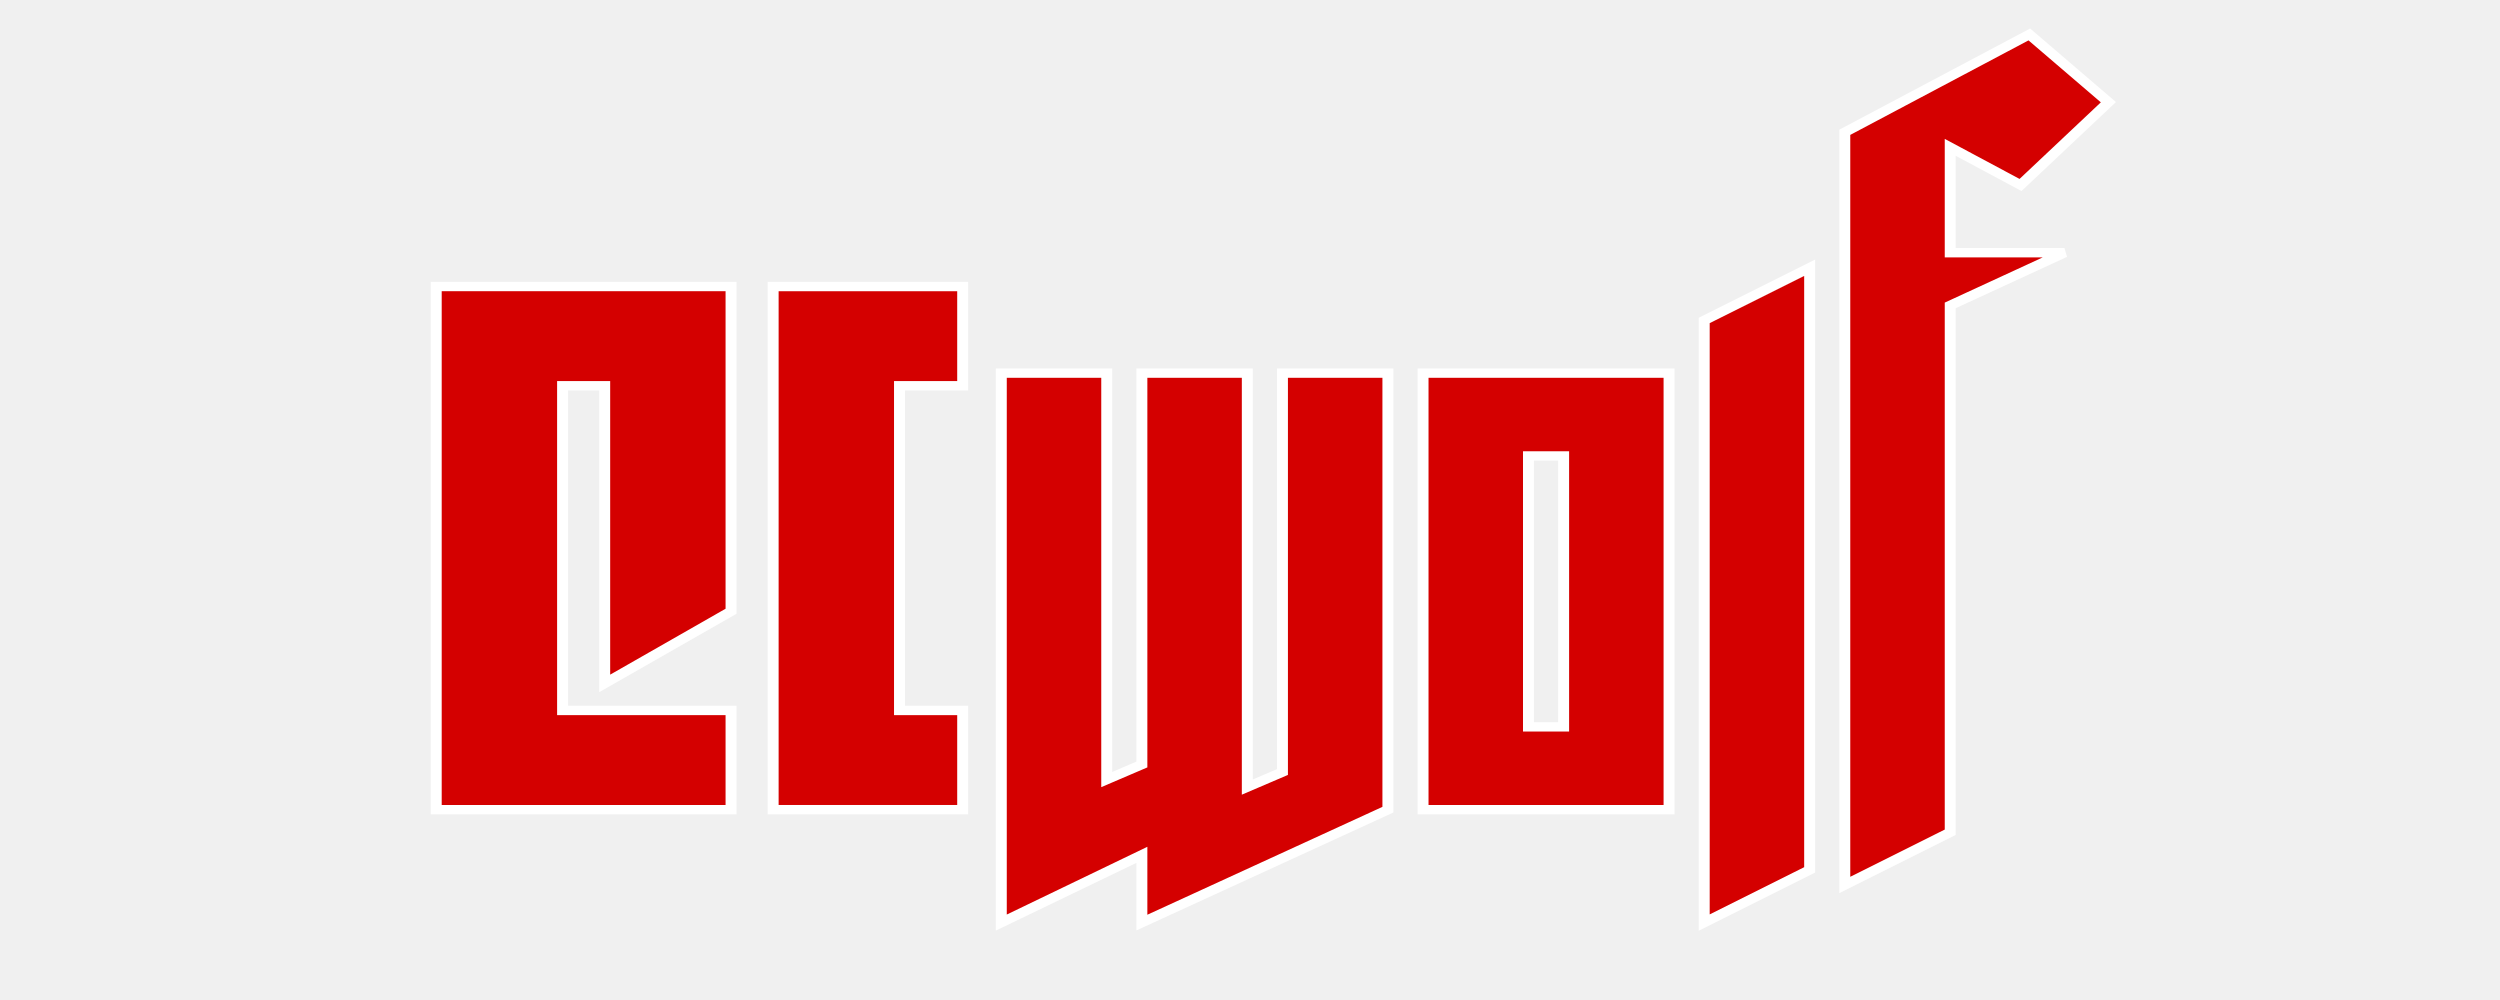
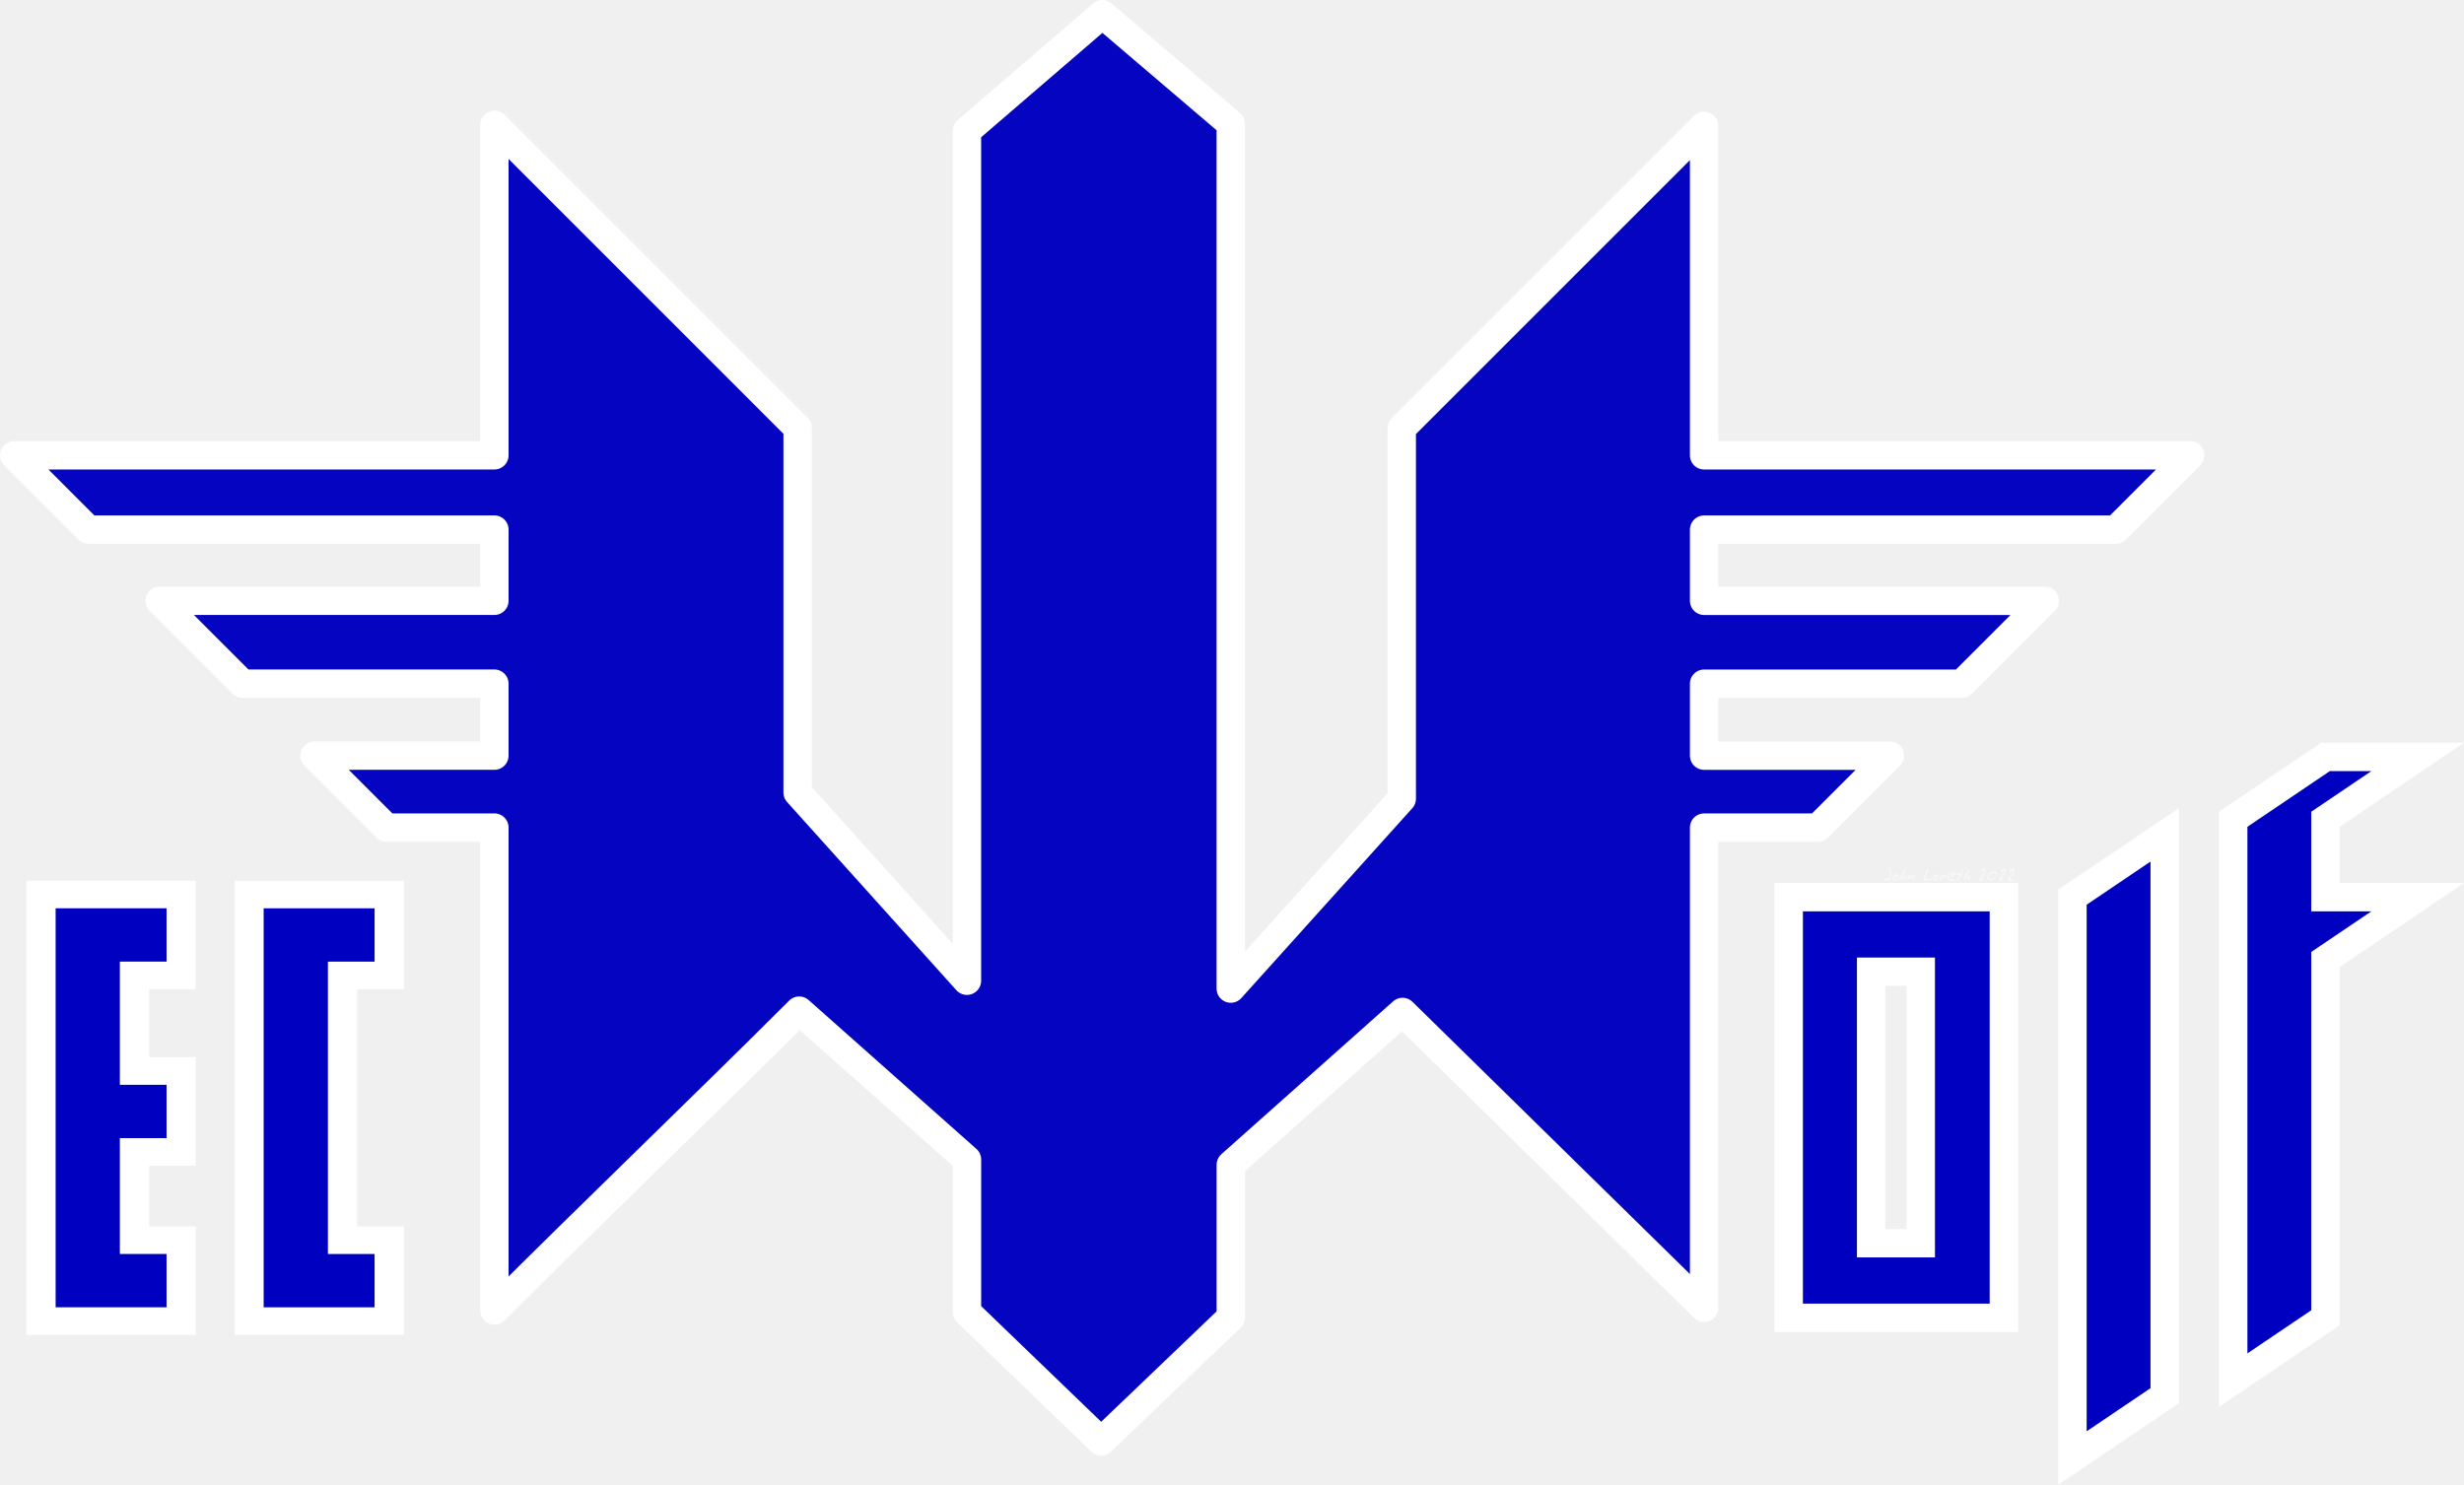
- <svg xmlns="http://www.w3.org/2000/svg" width="500" height="200" viewBox="0 0 132.292 52.917" version="1.1" id="svg8">
-   <defs id="defs2" />
-   <g id="layer1" transform="translate(0,-244.0833)">
-     <g aria-label="ecWolf" transform="matrix(0.9707541,0,0,0.8315598,-18.7609,244.2872)" style="font-style:normal;font-weight:normal;font-size:40px;line-height:125%;font-family:sans-serif;letter-spacing:0px;word-spacing:0px;fill:#d40000;fill-opacity:1;stroke:#ffffff;stroke-width:0.597;stroke-linecap:butt;stroke-linejoin:miter;stroke-miterlimit:4;stroke-dasharray:none;stroke-opacity:1" id="flowRoot815">
-       <path d="m 59.176,38.652 -6.887,4.592 v -18.941 h -2.296 v 20.662 h 9.183 v 6.314 H 43.105 V 17.989 h 16.071 z" style="font-size:57.395px" id="path974" />
-       <path d="m 71.803,24.303 h -3.444 v 20.662 h 3.444 v 6.314 H 61.471 V 17.989 H 71.803 Z" style="font-size:57.395px" id="path976" />
-       <path d="m 73.908,23.5 h 5.747 v 25.863 l 1.916,-0.958 V 23.5 h 5.747 v 26.342 l 1.916,-0.958 V 23.5 H 94.982 v 27.779 l -13.411,7.184 v -4.311 l -7.663,4.311 z" style="font-size:47.895px" id="path978" />
-       <path d="M 104.561,46.01 V 28.768 h -1.916 v 17.242 z m 5.747,-22.511 V 51.279 H 96.898 V 23.5 Z" style="font-size:47.895px" id="path980" />
-       <path d="m 117.972,55.11 -5.747,3.353 V 20.147 l 5.747,-3.353 z" style="font-size:47.895px" id="path982" />
-       <path d="m 125.635,52.716 -5.747,3.353 V 8.173 l 10.058,-6.226 4.311,4.311 -4.79,5.268 -3.832,-2.395 v 6.705 h 6.226 l -6.226,3.353 z" style="font-size:47.895px" id="path984" />
+ <svg xmlns="http://www.w3.org/2000/svg" height="41.557mm" viewBox="0 0 68.953 41.557" width="68.953mm">
+   <g transform="translate(-73.56 -138.4044)">
+     <g fill="#fff" fill-opacity=".5" stroke-width=".661">
+       <path d="m126.485 162.882q0 .064-.015.107-.023.065-.073.065-.033 0-.07-.015-.044-.018-.048-.045.015 0 .035.005.047.012.058.012.045 0 .068-.045.018-.036.018-.086 0-.035-.023-.101-.023-.066-.023-.092 0-.008.004-.013.005-.005.013-.005.021 0 .04.095.016.08.016.119z" />
+       <path d="m126.689 162.936q0 .054-.031.085-.031.031-.086.031-.03 0-.047-.014-.016-.014-.016-.044 0-.042.054-.084.052-.04.096-.04.02 0 .026.025.004.014.004.042zm-.032.015q0-.006-.002-.012-.001-.006-.004-.014-.008.006-.028.029-.01.012-.018.017 0-.01.002-.016.004-.009.007-.015-.023 0-.049.02-.025.02-.025.042 0 .015.017.015.032 0 .062-.016.036-.019.036-.049z" />
+       <path d="m126.907 162.958q0 .026-.02.058-.022.036-.046.036-.007 0-.012-.007-.004-.008-.004-.015 0-.01.02-.03.021-.021.021-.028 0-.005-.002-.01-.002-.005-.002-.006-.04.009-.081.045-.041.036-.062.041-.004-.012-.004-.024 0-.015.007-.031.005-.012.016-.028.018-.028.039-.064.011-.018.036-.064.026-.045.039-.065.006-.01.011-.014.007-.006.016-.008.006.002.009.008.003.006.003.014 0 .018-.023.049-.042.055-.043.057-.024.036-.024.065l.001.005q.029-.014.034-.016.022-.009.037-.009.017 0 .025.012.008.011.008.029z" />
+       <path d="m127.152 162.927q0 .036-.018.077-.019.045-.047.062-.006-.007-.01-.015-.004-.008-.004-.017 0-.009.026-.053.012-.02.011-.034l-.001-.007q-.02.006-.068.035-.048.029-.096.059-.007 0-.014-.005-.006-.006-.006-.013 0-.011.035-.075.011-.019.038-.066.008.011.011.025.003.013.003.032 0 .008 0 .012.049-.029.076-.044.03-.016.041-.016.007 0 .014.017.007.017.007.027z" />
+       <path d="m127.612 163.029q0 .01-.008.015-.008.005-.018.005-.009 0-.023-.002-.031-.005-.04-.005-.016 0-.062.004-.026.002-.038.002-.032 0-.032-.032 0-.031.02-.088.011-.032.042-.106.028-.066.035-.093.003-.008.004-.011.004-.006.011-.006.01 0 .017.015.007.014.007.026 0 .018-.022.062-.022.043-.042.085-.023.05-.023.076 0 .013.011.018.008.004.023.004.012 0 .04-.003.029-.003.038-.003.024 0 .039.007.022.01.022.031z" />
+       <path d="m127.809 162.936q0 .054-.031.085-.031.031-.086.031-.03 0-.047-.014-.016-.014-.016-.044 0-.042.054-.084.052-.04.096-.04.02 0 .026.025.004.014.004.042zm-.032.015q0-.006-.002-.012-.001-.006-.004-.014-.008.006-.028.029-.01.012-.018.017 0-.01.002-.016.004-.009.007-.015-.023 0-.049.02-.025.02-.025.042 0 .015.017.015.032 0 .062-.016.036-.019.036-.049z" />
+       <path d="m128.032 162.925q0 .017-.009.036-.008.019-.022.032l-.001-.007q0-.006.002-.02.002-.013.002-.02 0-.009-.003-.013-.003-.005-.011-.005-.025 0-.062.039-.04.042-.08.084-.003 0-.006-.001-.008-.002-.011-.003.002-.019.013-.042.031-.063.032-.067.004-.017.006-.025.002-.008.006-.016.004-.009.01-.016.006-.007.015-.011l.005.064q.023-.018.035-.029.023-.018.04-.018.017 0 .028.011.011.011.011.028z" />
+       <path d="m128.292 162.864q0 .022-.059.059-.057.035-.083.035-.012 0-.016-.008-.004-.008-.004-.024 0-.01 0-.014.035 0 .065-.011.029-.011.051-.035-.016-.006-.032-.006-.039 0-.082.03-.048.032-.048.069 0 .035.048.049.007.002.089.015.048.007.048.026 0 .008-.018.013-.018.005-.044.005-.068 0-.107-.021-.052-.028-.052-.088 0-.064.064-.101.054-.032.123-.032.021 0 .038.01.021.012.021.031z" />
+       <path d="m128.502 162.769q0 .012-.028.049-.028.037-.028.057 0 .01.012.02.026.023.026.029 0 .007-.005.013-.004.006-.011.006-.006 0-.016-.006-.007-.004-.029-.021-.008.015-.012.023-.015.028-.02.041-.008.024-.016.049-.014.033-.034.033l-.001-.012q0-.038.024-.089.005-.01.026-.049-.042-.023-.092-.023 0-.02.008-.029.008-.01.028-.01.018 0 .045.006.013.003.026.006.01-.003.028-.034.043-.075.058-.086.004.007.007.014.003.007.003.013z" />
+       <path d="m128.698 162.958q0 .026-.02.058-.022.036-.046.036-.007 0-.012-.007-.004-.008-.004-.015 0-.01.02-.03.021-.021.021-.028 0-.005-.002-.01-.002-.005-.002-.006-.04.009-.081.045-.041.036-.062.041-.004-.012-.004-.024 0-.015.007-.031.005-.012.016-.028.018-.028.039-.064.011-.018.036-.064.026-.045.039-.065.006-.01.011-.014.007-.006.016-.008.006.002.009.008.003.006.003.014 0 .018-.023.049-.042.055-.043.057-.024.036-.024.065l.001.005q.029-.014.034-.016.022-.009.037-.009.017 0 .025.012.008.011.008.029z" />
+       <path d="m129.132 162.785q0 .025-.026.067-.017.026-.056.076-.039.049-.048.065.002.001.04.013.039.012.039.042-.016.003-.031.005l-.006-.001v-.004q-.008-.002-.014-.002-.01 0-.032.003-.022.003-.033.003-.014 0-.023-.005-.009-.005-.009-.019 0-.011.041-.063.076-.097.077-.098.041-.056.041-.075 0-.007-.005-.011-.005-.004-.02-.004-.01 0-.042.02-.015.01-.025.01l-.009-.002q-.003-.002-.007-.008-.004-.006-.004-.01 0-.022.043-.041.036-.016.064-.016.023 0 .035.017.011.015.011.039z" />
+       <path d="m129.45 162.881q0 .064-.069.113-.064.045-.131.045-.033 0-.053-.017-.02-.017-.02-.049 0-.072.063-.125.06-.05.134-.05.038 0 .057.022.019.022.019.061zm-.032.012q0-.024-.028-.036-.021-.009-.049-.009-.042 0-.087.041-.045.041-.045.082 0 .017.008.024.009.007.027.007.052 0 .108-.029.066-.034.066-.08z" />
+       <path d="m129.692 162.785q0 .025-.026.067-.017.026-.056.076-.039.049-.048.065.002.001.04.013.039.012.039.042-.016.003-.031.005l-.006-.001v-.004q-.008-.002-.014-.002-.01 0-.032.003-.022.003-.033.003-.014 0-.023-.005-.009-.005-.009-.019 0-.011.041-.063.076-.097.077-.098.041-.056.041-.075 0-.007-.005-.011-.005-.004-.02-.004-.01 0-.042.02-.015.01-.025.01l-.009-.002q-.003-.002-.007-.008-.004-.006-.004-.01 0-.022.043-.041.036-.016.064-.016.023 0 .035.017.011.015.011.039z" />
+       <path d="m129.936 162.785q0 .025-.026.067-.017.026-.056.076-.039.049-.048.065.002.001.04.013.039.012.039.042-.016.003-.031.005l-.006-.001v-.004q-.008-.002-.014-.002-.01 0-.032.003-.022.003-.033.003-.014 0-.023-.005-.009-.005-.009-.019 0-.011.041-.063.076-.097.077-.098.041-.056.041-.075 0-.007-.005-.011-.005-.004-.02-.004-.01 0-.042.02-.015.01-.025.01l-.009-.002q-.003-.002-.007-.008-.004-.006-.004-.01 0-.022.043-.041.036-.016.064-.016.023 0 .035.017.011.015.011.039z" />
+     </g>
+     <g fill="#0000c0" stroke="#fff" stroke-width=".794">
+       <path d="m138.636 161.335 2.581-1.744h-2.581l-2.581 1.744v15.698l2.581-1.744v-10.029l2.581-1.744h-2.581c0-.727 0-1.454 0-2.18z" />
+       <path d="m134.137 161.772-2.581 1.744v15.698l2.581-1.744c0-5.233 0-10.465 0-15.698z" />
+       <path d="m123.616 163.516v11.774h6.021v-11.774zm3.695 9.686h-1.389v-7.599h1.389z" />
+       <path d="m87.395 175.084v-13.516h-3.02l-2.014-2.014h5.034v-2.014h-7.047l-2.32-2.32h9.367v-1.992h-11.359l-2.079-2.08h13.438v-9.253l8.486 8.487v10.205l4.738 5.268v-23.791l3.79-3.262 3.593 3.065v24.208l4.785-5.315v-10.371l8.461-8.462v9.222h13.603l-2.079 2.08h-11.524v1.992h9.532l-2.32 2.32h-7.212v2.014h5.199l-2.014 2.014h-3.185v13.442l-8.439-8.282-4.806 4.278v4.272l-3.628 3.471-3.755-3.619v-4.272l-4.695-4.167c-2.49 2.49-6.038 5.902-8.528 8.393z" opacity=".98" stroke-linejoin="round" />
+       <path d="m82.105 170.441h-1.27v7.623h1.27v2.329h-3.812v-12.281h3.812z" transform="scale(1.028572 .9722217)" />
+       <path d="m76.445 168.111v2.329h-1.27v2.753h1.27v2.329h-1.27v2.541h1.27v2.329h-3.812v-12.281z" transform="scale(1.028572 .9722217)" />
    </g>
  </g>
</svg>
